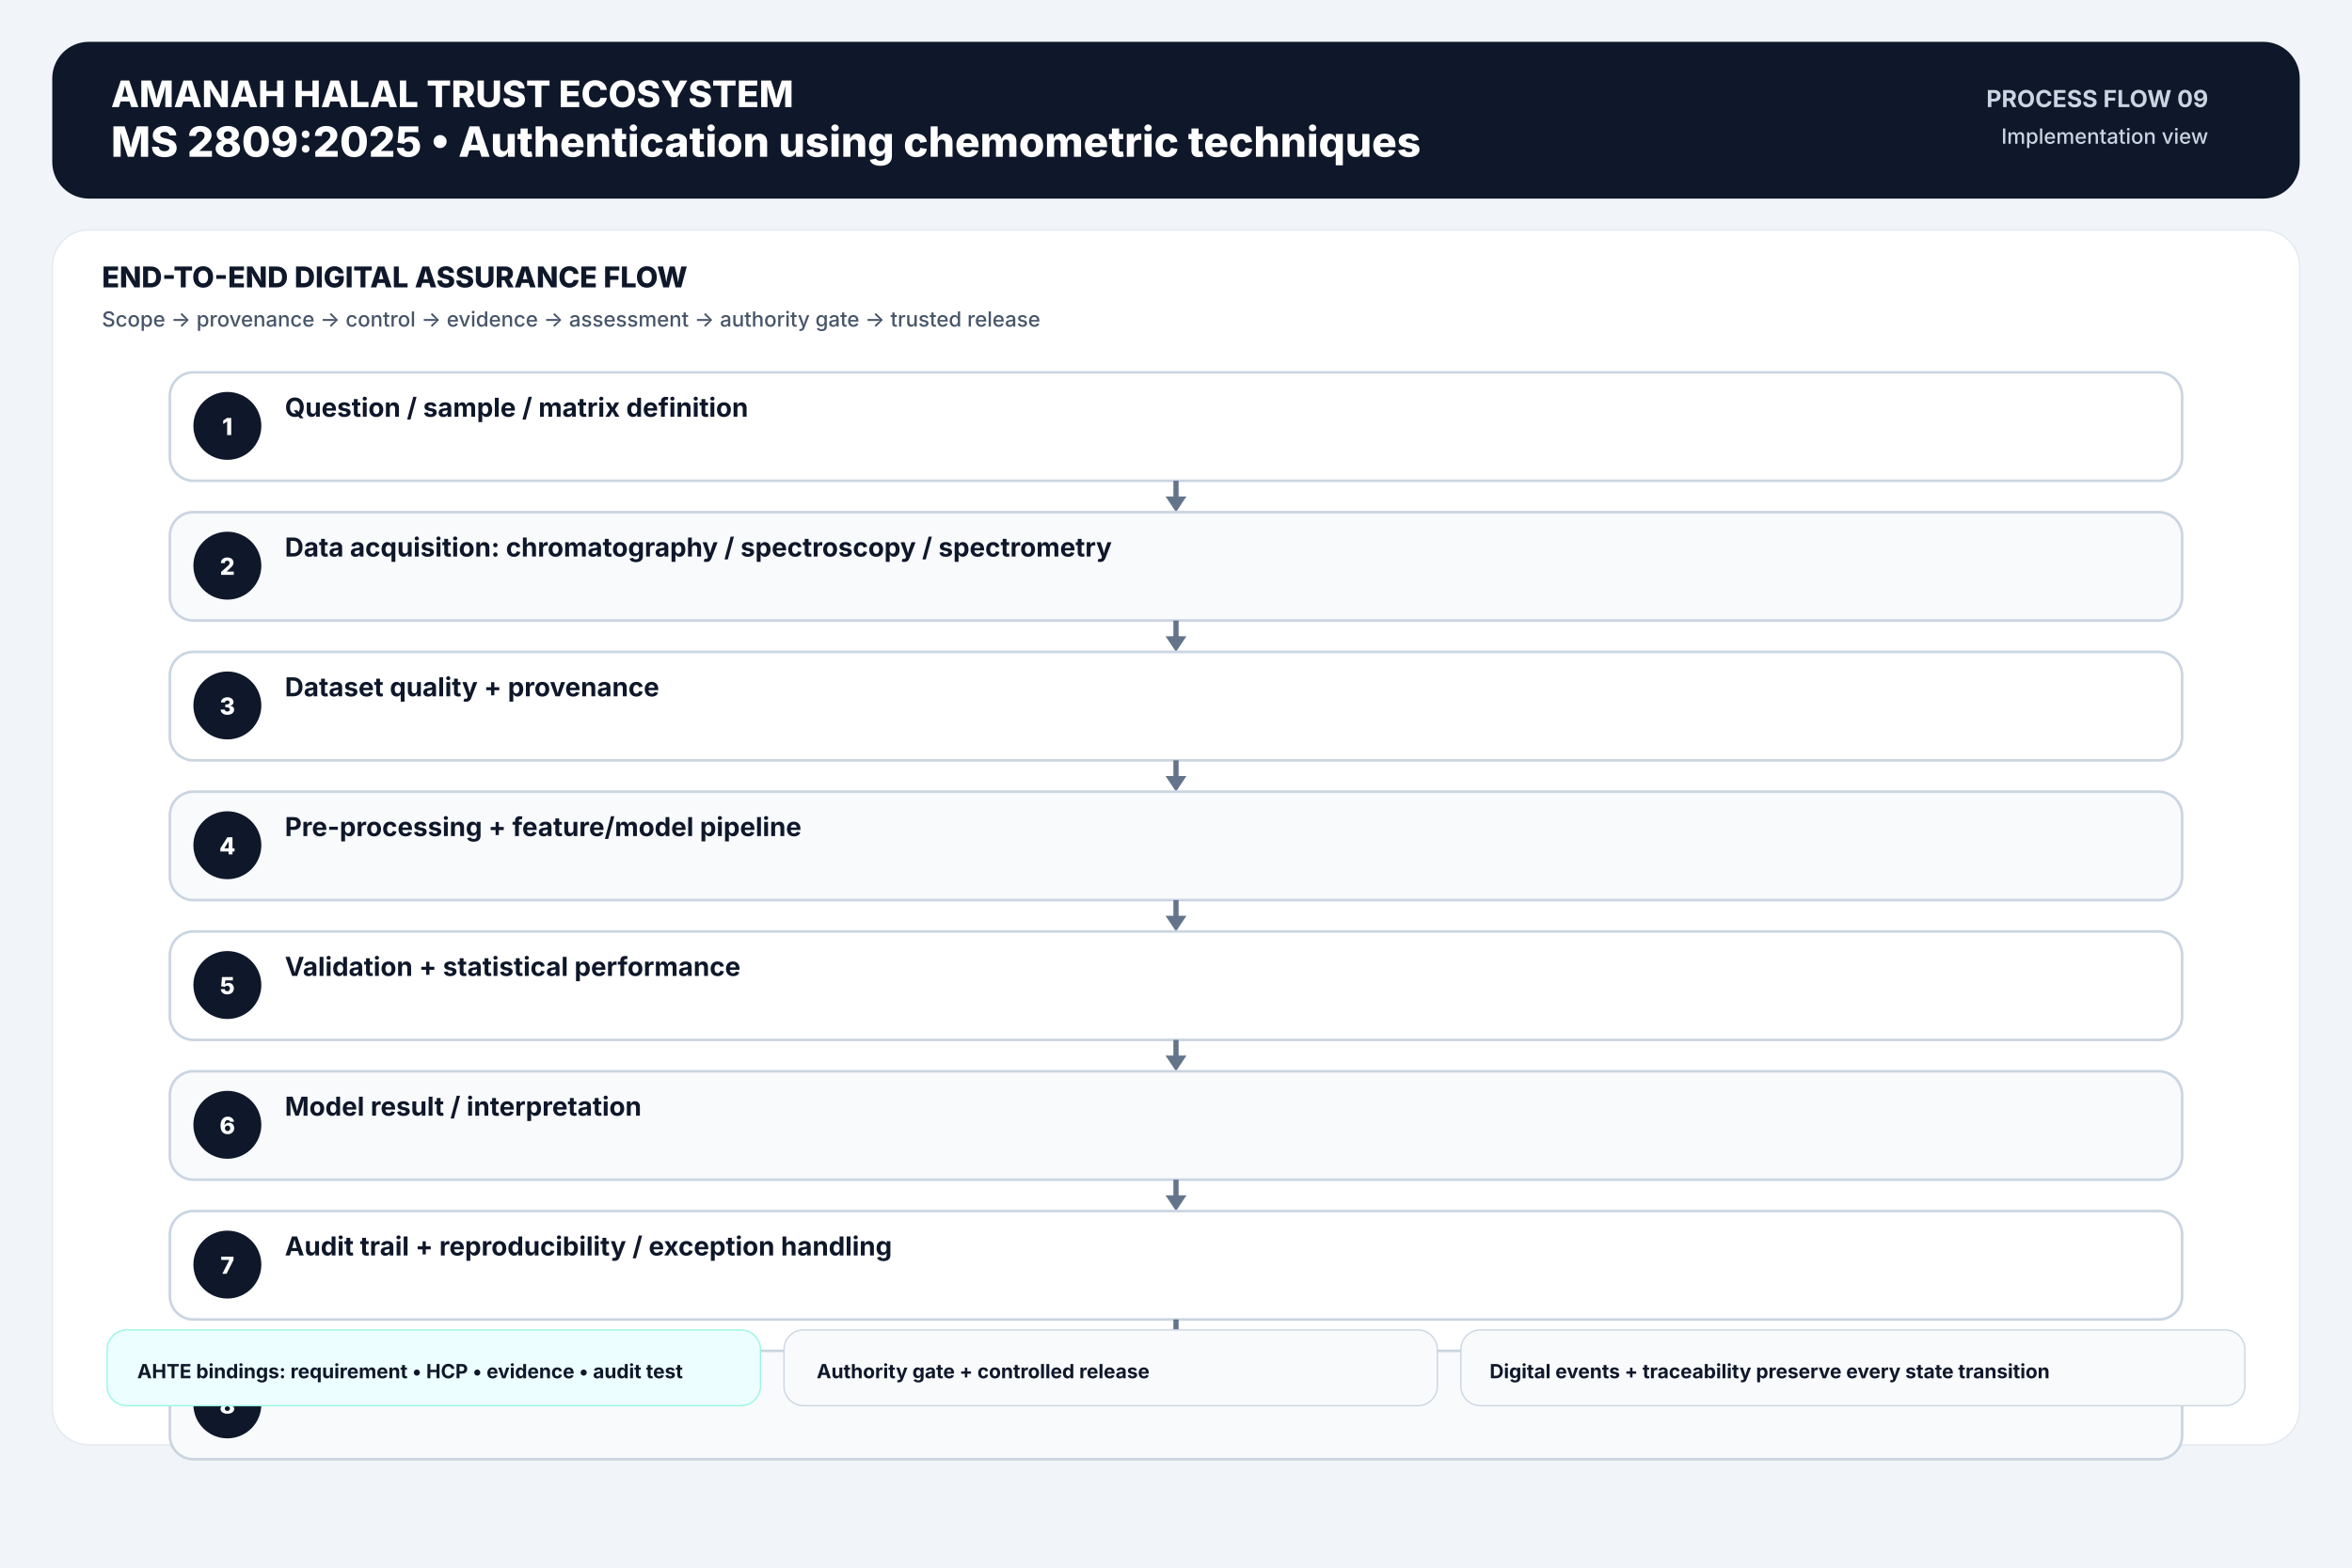
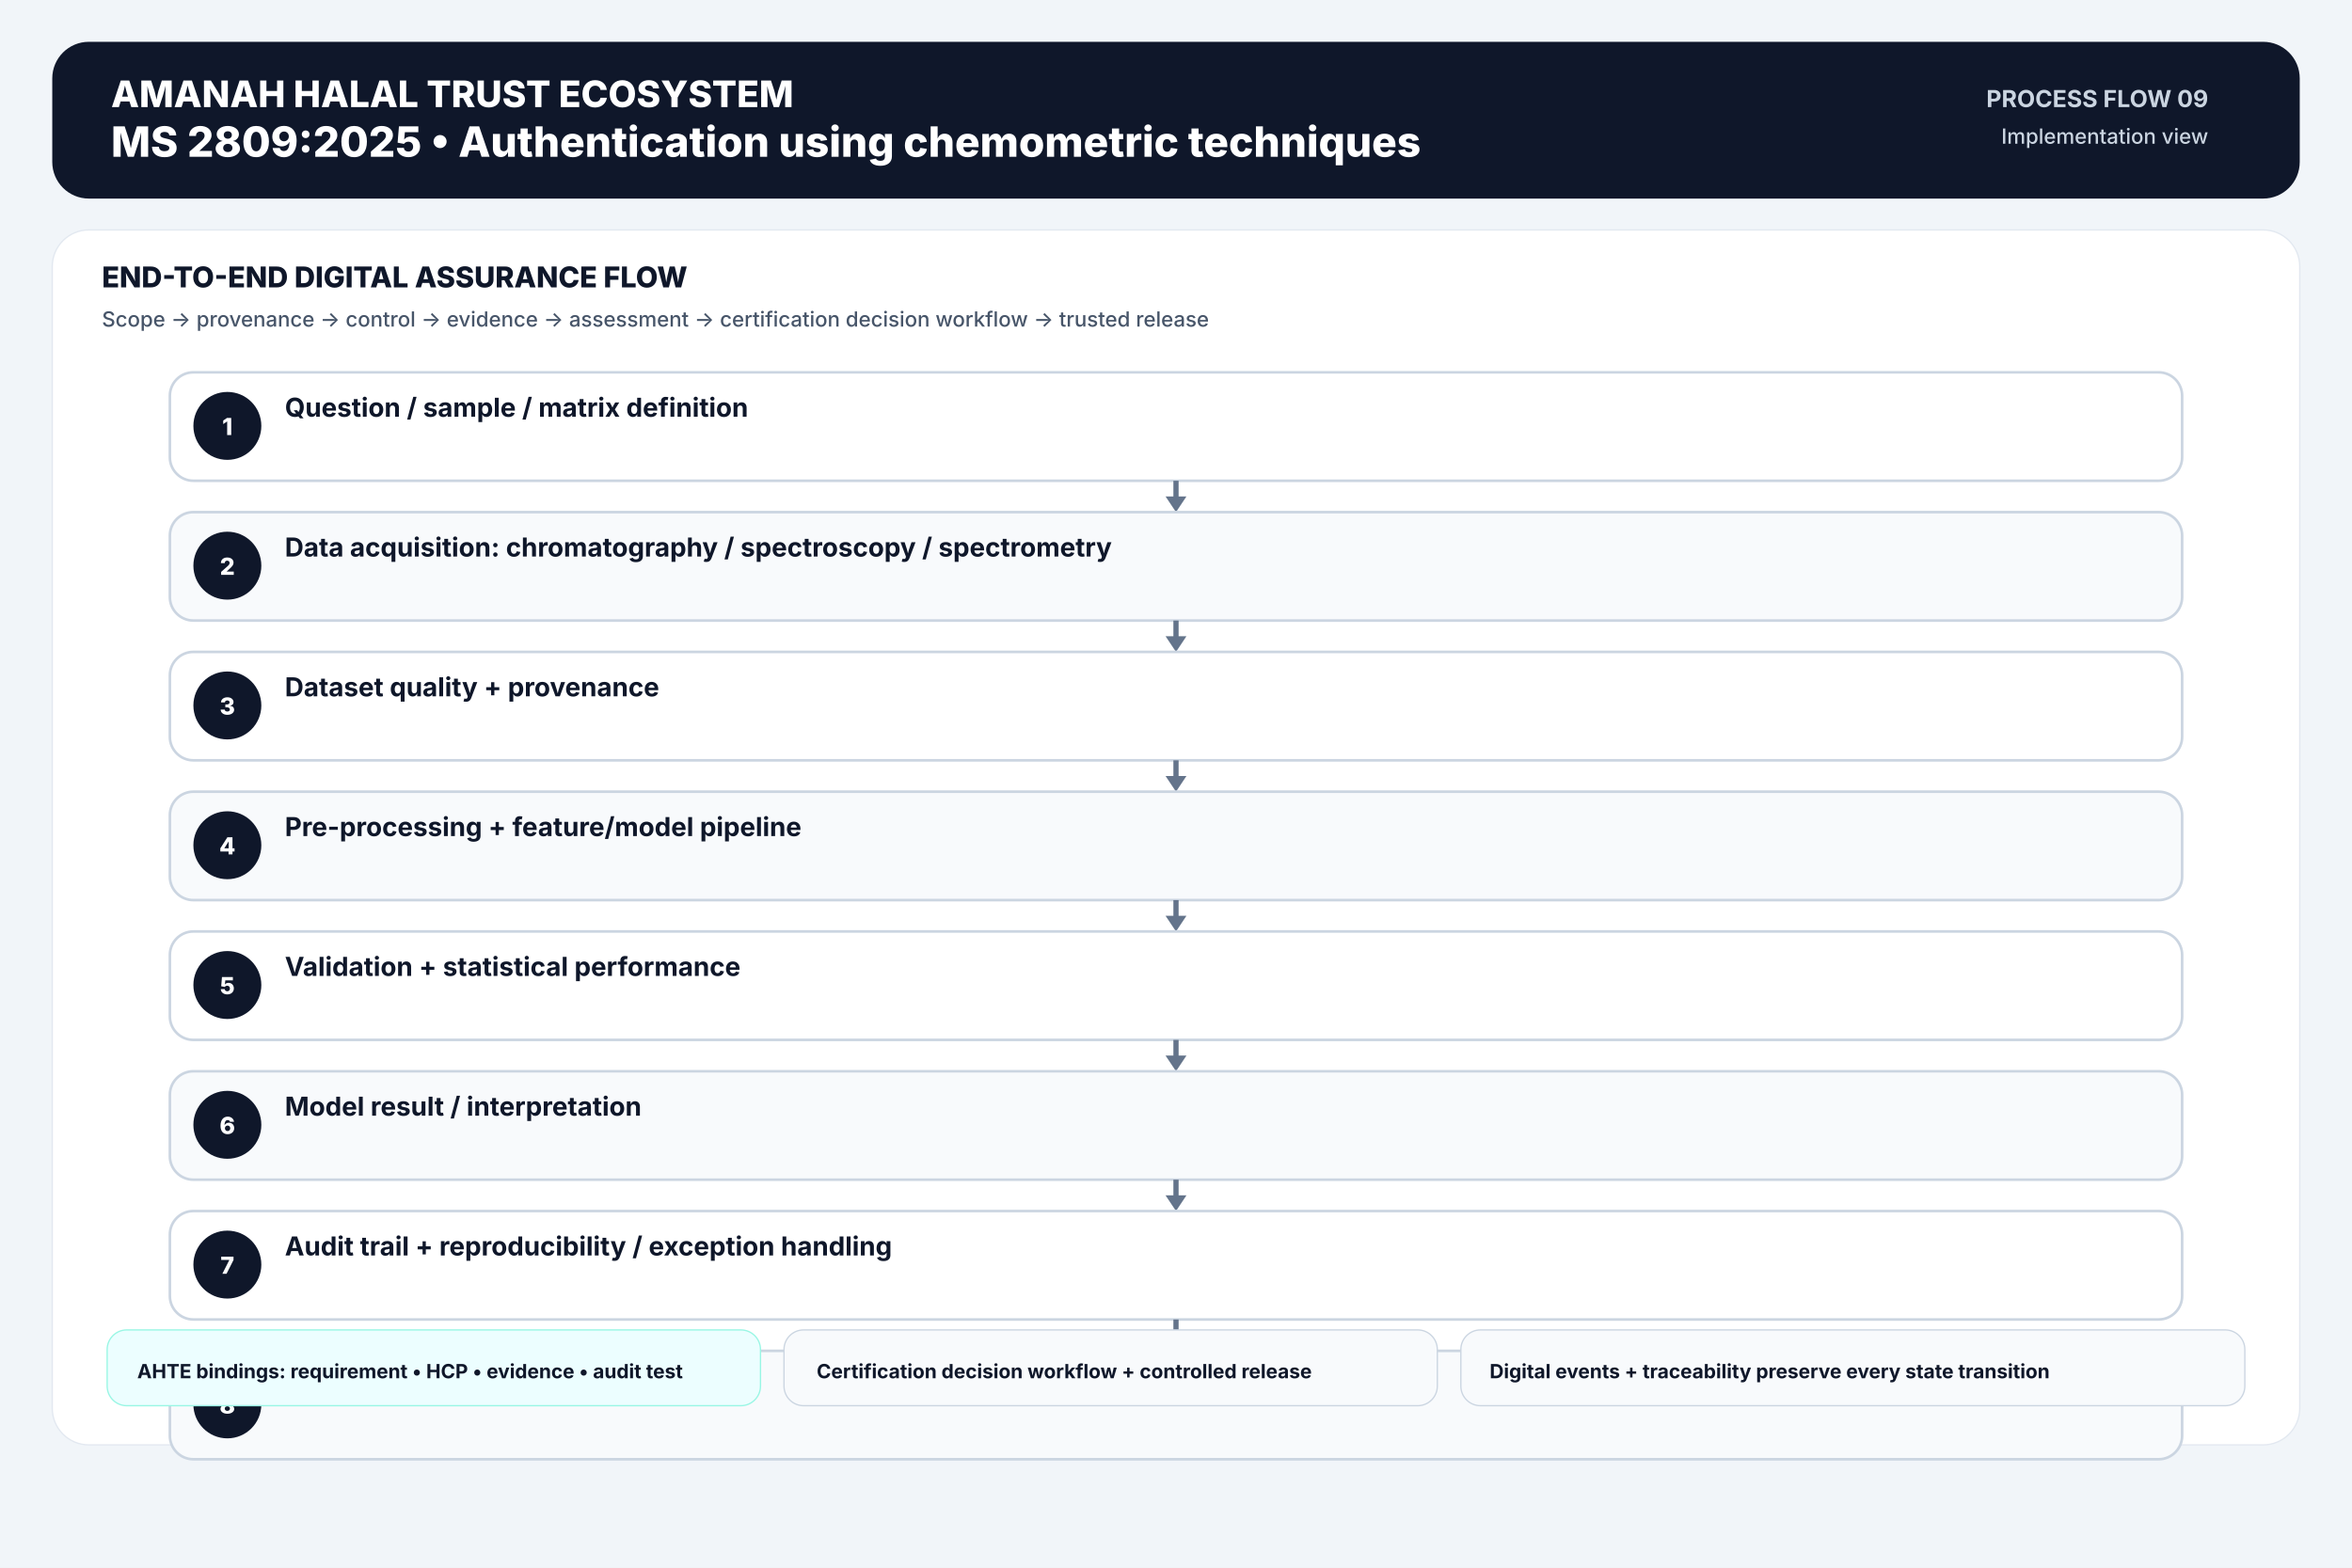
<svg xmlns="http://www.w3.org/2000/svg" width="1800" height="1200" viewBox="0 0 1800 1200">
  <rect width="1800" height="1200" fill="#f1f5f9" />
  <rect x="40" y="32" width="1720" height="120" rx="28" fill="#0f172a" />
  <text x="85" y="82" font-family="Inter,Arial,sans-serif" font-size="28" font-weight="800" text-anchor="start" fill="#ffffff">AMANAH HALAL TRUST ECOSYSTEM</text>
  <text x="85" y="120" font-family="Inter,Arial,sans-serif" font-size="32" font-weight="800" text-anchor="start" fill="#ffffff">MS 2809:2025  •  Authentication using chemometric techniques</text>
  <text x="1690" y="82" font-family="Inter,Arial,sans-serif" font-size="18" font-weight="700" text-anchor="end" fill="#cbd5e1">PROCESS FLOW 09</text>
  <text x="1690" y="110" font-family="Inter,Arial,sans-serif" font-size="16" font-weight="500" text-anchor="end" fill="#cbd5e1">Implementation view</text>
  <rect x="40" y="176" width="1720" height="930" rx="28" fill="#ffffff" stroke="#e2e8f0" />
  <text x="78" y="220" font-family="Inter,Arial,sans-serif" font-size="22" font-weight="800" text-anchor="start" fill="#0f172a">END-TO-END DIGITAL ASSURANCE FLOW</text>
-   <text x="78" y="250" font-family="Inter,Arial,sans-serif" font-size="16" font-weight="500" text-anchor="start" fill="#475569">Scope → provenance → control → evidence → assessment → authority gate → trusted release</text>
+   <text x="78" y="250" font-family="Inter,Arial,sans-serif" font-size="16" font-weight="500" text-anchor="start" fill="#475569">Scope → provenance → control → evidence → assessment → certification decision workflow → trusted release</text>
  <rect x="130" y="285" width="1540" height="83" rx="18" fill="#ffffff" stroke="#cbd5e1" stroke-width="2" />
  <circle cx="174" cy="326" r="26" fill="#0f172a" />
  <text x="174" y="333" font-family="Inter,Arial,sans-serif" font-size="18" font-weight="800" text-anchor="middle" fill="#ffffff">1</text>
  <text x="218" y="319" font-family="Inter,Arial,sans-serif" font-size="20" font-weight="650" text-anchor="start" fill="#0f172a">Question / sample / matrix definition</text>
  <line x1="900.0" y1="368" x2="900.0" y2="385" stroke="#64748b" stroke-width="4" />
  <polygon points="892.0,380 908.0,380 900.0,392" fill="#64748b" />
  <rect x="130" y="392" width="1540" height="83" rx="18" fill="#f8fafc" stroke="#cbd5e1" stroke-width="2" />
  <circle cx="174" cy="433" r="26" fill="#0f172a" />
  <text x="174" y="440" font-family="Inter,Arial,sans-serif" font-size="18" font-weight="800" text-anchor="middle" fill="#ffffff">2</text>
  <text x="218" y="426" font-family="Inter,Arial,sans-serif" font-size="20" font-weight="650" text-anchor="start" fill="#0f172a">Data acquisition: chromatography / spectroscopy / spectrometry</text>
  <line x1="900.0" y1="475" x2="900.0" y2="492" stroke="#64748b" stroke-width="4" />
  <polygon points="892.0,487 908.0,487 900.0,499" fill="#64748b" />
  <rect x="130" y="499" width="1540" height="83" rx="18" fill="#ffffff" stroke="#cbd5e1" stroke-width="2" />
  <circle cx="174" cy="540" r="26" fill="#0f172a" />
  <text x="174" y="547" font-family="Inter,Arial,sans-serif" font-size="18" font-weight="800" text-anchor="middle" fill="#ffffff">3</text>
  <text x="218" y="533" font-family="Inter,Arial,sans-serif" font-size="20" font-weight="650" text-anchor="start" fill="#0f172a">Dataset quality + provenance</text>
  <line x1="900.0" y1="582" x2="900.0" y2="599" stroke="#64748b" stroke-width="4" />
  <polygon points="892.0,594 908.0,594 900.0,606" fill="#64748b" />
  <rect x="130" y="606" width="1540" height="83" rx="18" fill="#f8fafc" stroke="#cbd5e1" stroke-width="2" />
  <circle cx="174" cy="647" r="26" fill="#0f172a" />
  <text x="174" y="654" font-family="Inter,Arial,sans-serif" font-size="18" font-weight="800" text-anchor="middle" fill="#ffffff">4</text>
  <text x="218" y="640" font-family="Inter,Arial,sans-serif" font-size="20" font-weight="650" text-anchor="start" fill="#0f172a">Pre-processing + feature/model pipeline</text>
  <line x1="900.0" y1="689" x2="900.0" y2="706" stroke="#64748b" stroke-width="4" />
  <polygon points="892.0,701 908.0,701 900.0,713" fill="#64748b" />
  <rect x="130" y="713" width="1540" height="83" rx="18" fill="#ffffff" stroke="#cbd5e1" stroke-width="2" />
  <circle cx="174" cy="754" r="26" fill="#0f172a" />
  <text x="174" y="761" font-family="Inter,Arial,sans-serif" font-size="18" font-weight="800" text-anchor="middle" fill="#ffffff">5</text>
  <text x="218" y="747" font-family="Inter,Arial,sans-serif" font-size="20" font-weight="650" text-anchor="start" fill="#0f172a">Validation + statistical performance</text>
  <line x1="900.0" y1="796" x2="900.0" y2="813" stroke="#64748b" stroke-width="4" />
  <polygon points="892.0,808 908.0,808 900.0,820" fill="#64748b" />
  <rect x="130" y="820" width="1540" height="83" rx="18" fill="#f8fafc" stroke="#cbd5e1" stroke-width="2" />
  <circle cx="174" cy="861" r="26" fill="#0f172a" />
  <text x="174" y="868" font-family="Inter,Arial,sans-serif" font-size="18" font-weight="800" text-anchor="middle" fill="#ffffff">6</text>
  <text x="218" y="854" font-family="Inter,Arial,sans-serif" font-size="20" font-weight="650" text-anchor="start" fill="#0f172a">Model result / interpretation</text>
  <line x1="900.0" y1="903" x2="900.0" y2="920" stroke="#64748b" stroke-width="4" />
  <polygon points="892.0,915 908.0,915 900.0,927" fill="#64748b" />
  <rect x="130" y="927" width="1540" height="83" rx="18" fill="#ffffff" stroke="#cbd5e1" stroke-width="2" />
  <circle cx="174" cy="968" r="26" fill="#0f172a" />
  <text x="174" y="975" font-family="Inter,Arial,sans-serif" font-size="18" font-weight="800" text-anchor="middle" fill="#ffffff">7</text>
  <text x="218" y="961" font-family="Inter,Arial,sans-serif" font-size="20" font-weight="650" text-anchor="start" fill="#0f172a">Audit trail + reproducibility / exception handling</text>
  <line x1="900.0" y1="1010" x2="900.0" y2="1027" stroke="#64748b" stroke-width="4" />
  <polygon points="892.0,1022 908.0,1022 900.0,1034" fill="#64748b" />
  <rect x="130" y="1034" width="1540" height="83" rx="18" fill="#f8fafc" stroke="#cbd5e1" stroke-width="2" />
  <circle cx="174" cy="1075" r="26" fill="#0f172a" />
  <text x="174" y="1082" font-family="Inter,Arial,sans-serif" font-size="18" font-weight="800" text-anchor="middle" fill="#ffffff">8</text>
  <text x="218" y="1068" font-family="Inter,Arial,sans-serif" font-size="20" font-weight="650" text-anchor="start" fill="#0f172a">Authority evidence package</text>
  <rect x="82" y="1018" width="500" height="58" rx="15" fill="#ecfeff" stroke="#99f6e4" />
  <text x="105" y="1055" font-family="Inter,Arial,sans-serif" font-size="15" font-weight="650" text-anchor="start" fill="#0f172a">AHTE bindings: requirement • HCP • evidence • audit test</text>
  <rect x="600" y="1018" width="500" height="58" rx="15" fill="#f8fafc" stroke="#cbd5e1" />
-   <text x="625" y="1055" font-family="Inter,Arial,sans-serif" font-size="15" font-weight="650" text-anchor="start" fill="#0f172a">Authority gate + controlled release</text>
+   <text x="625" y="1055" font-family="Inter,Arial,sans-serif" font-size="15" font-weight="650" text-anchor="start" fill="#0f172a">Certification decision workflow + controlled release</text>
  <rect x="1118" y="1018" width="600" height="58" rx="15" fill="#f8fafc" stroke="#cbd5e1" />
  <text x="1140" y="1055" font-family="Inter,Arial,sans-serif" font-size="15" font-weight="650" text-anchor="start" fill="#0f172a">Digital events + traceability preserve every state transition</text>
</svg>
